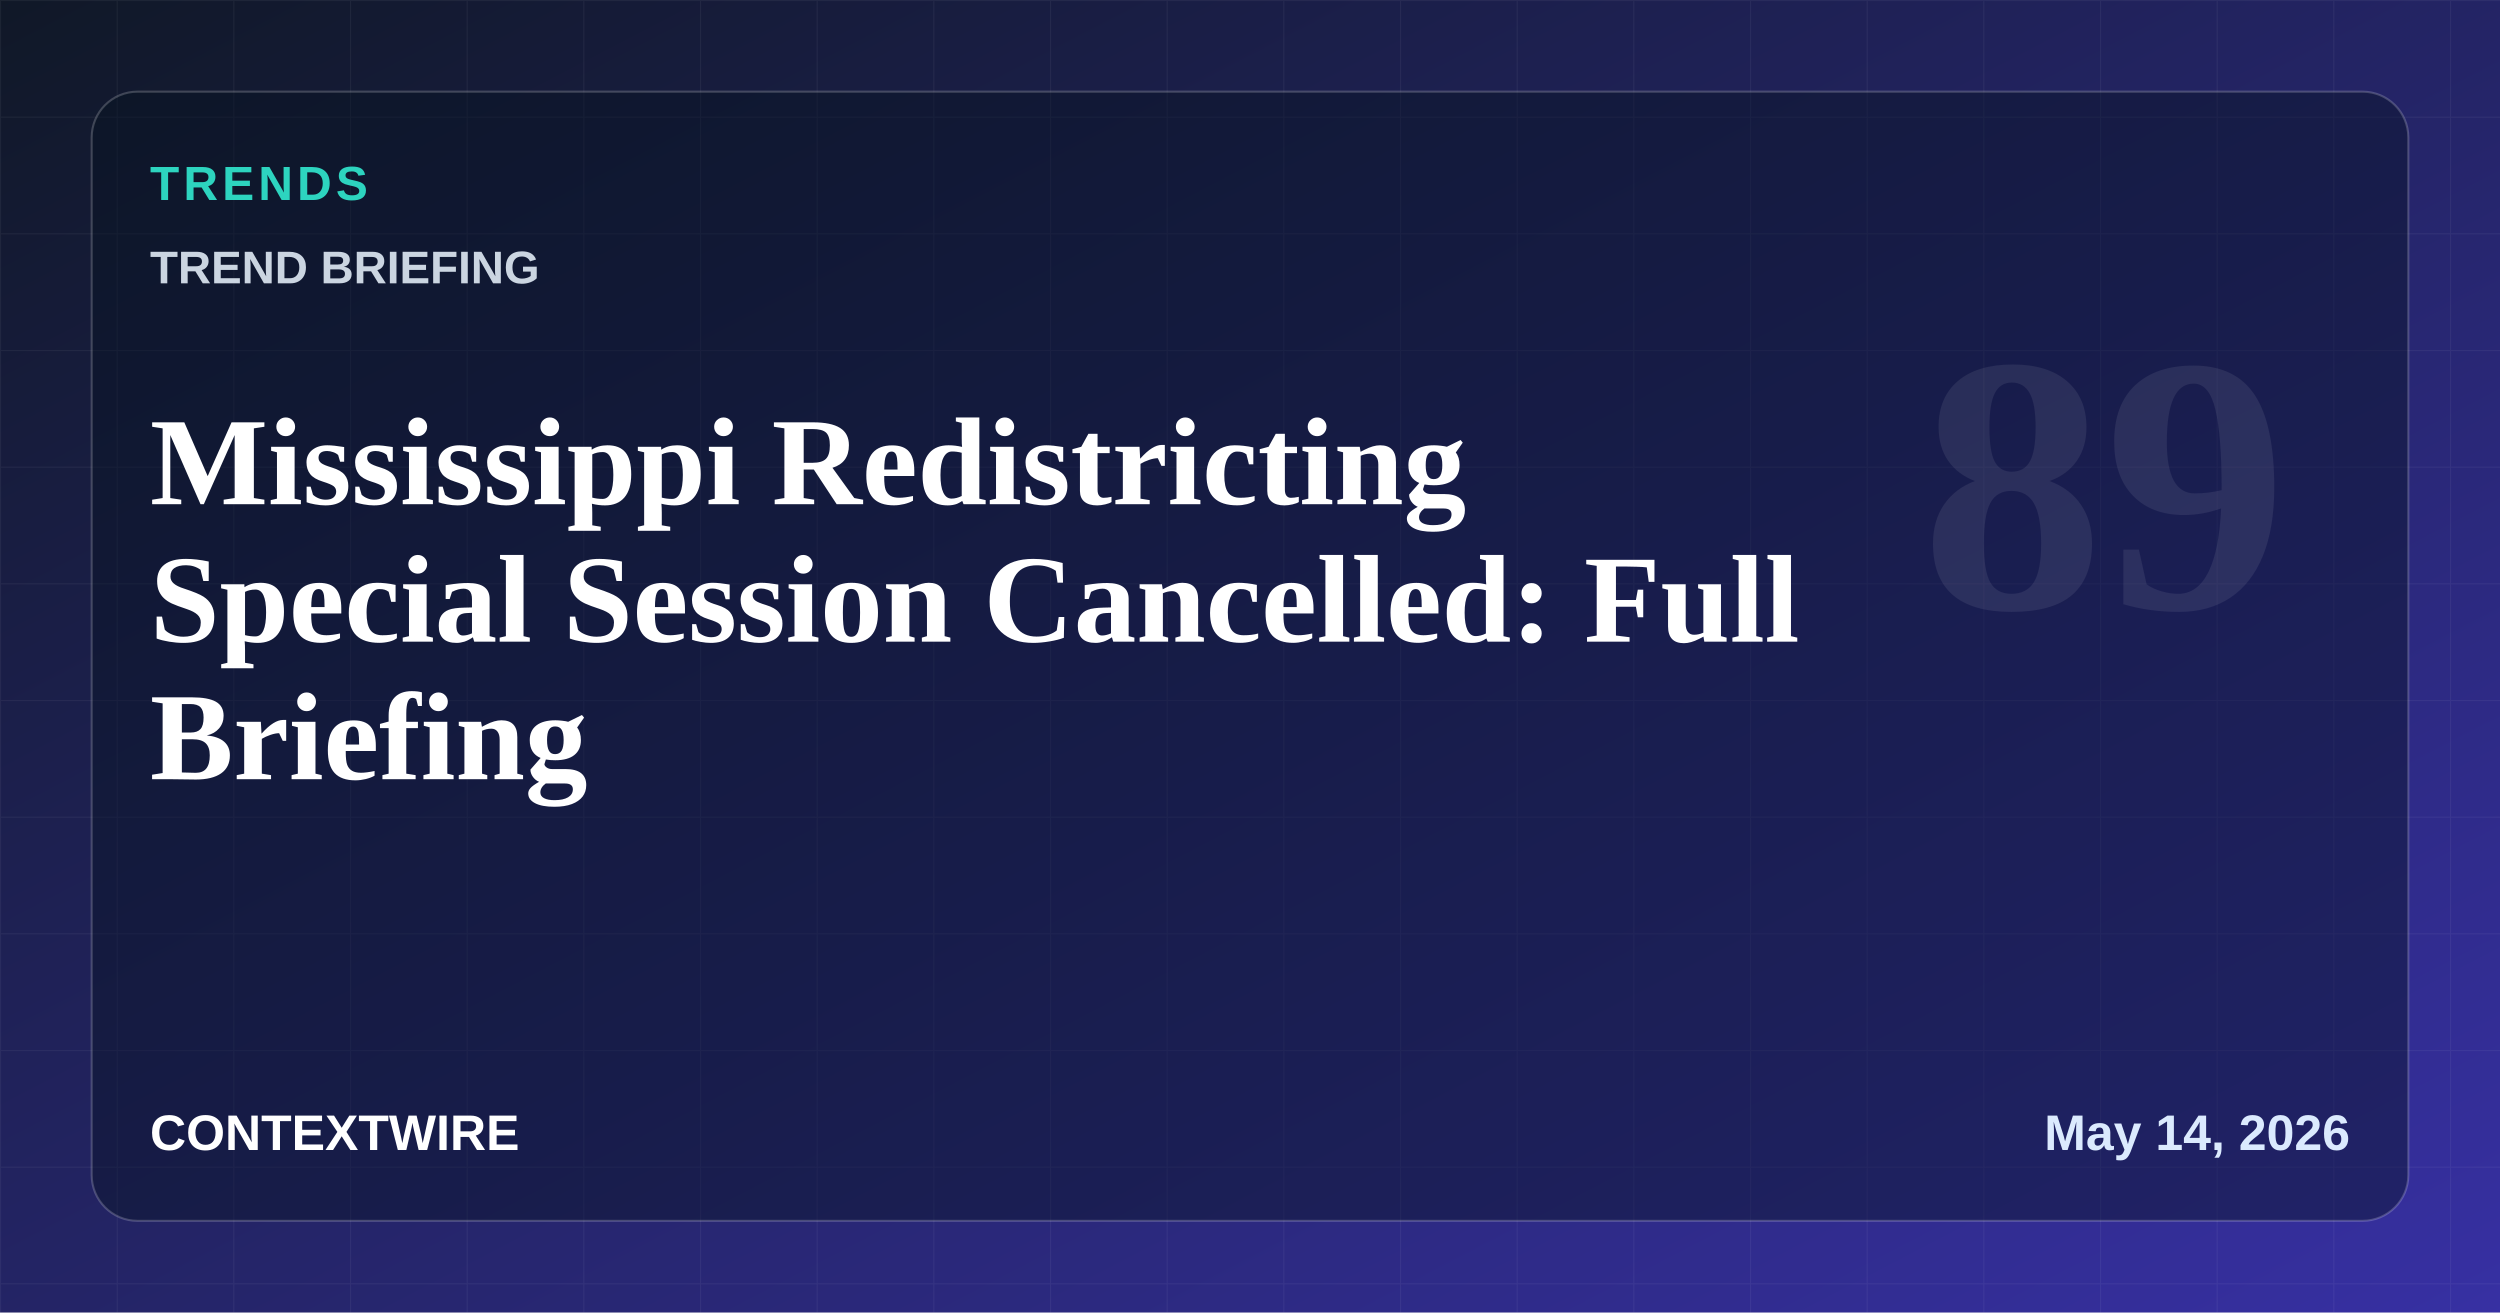
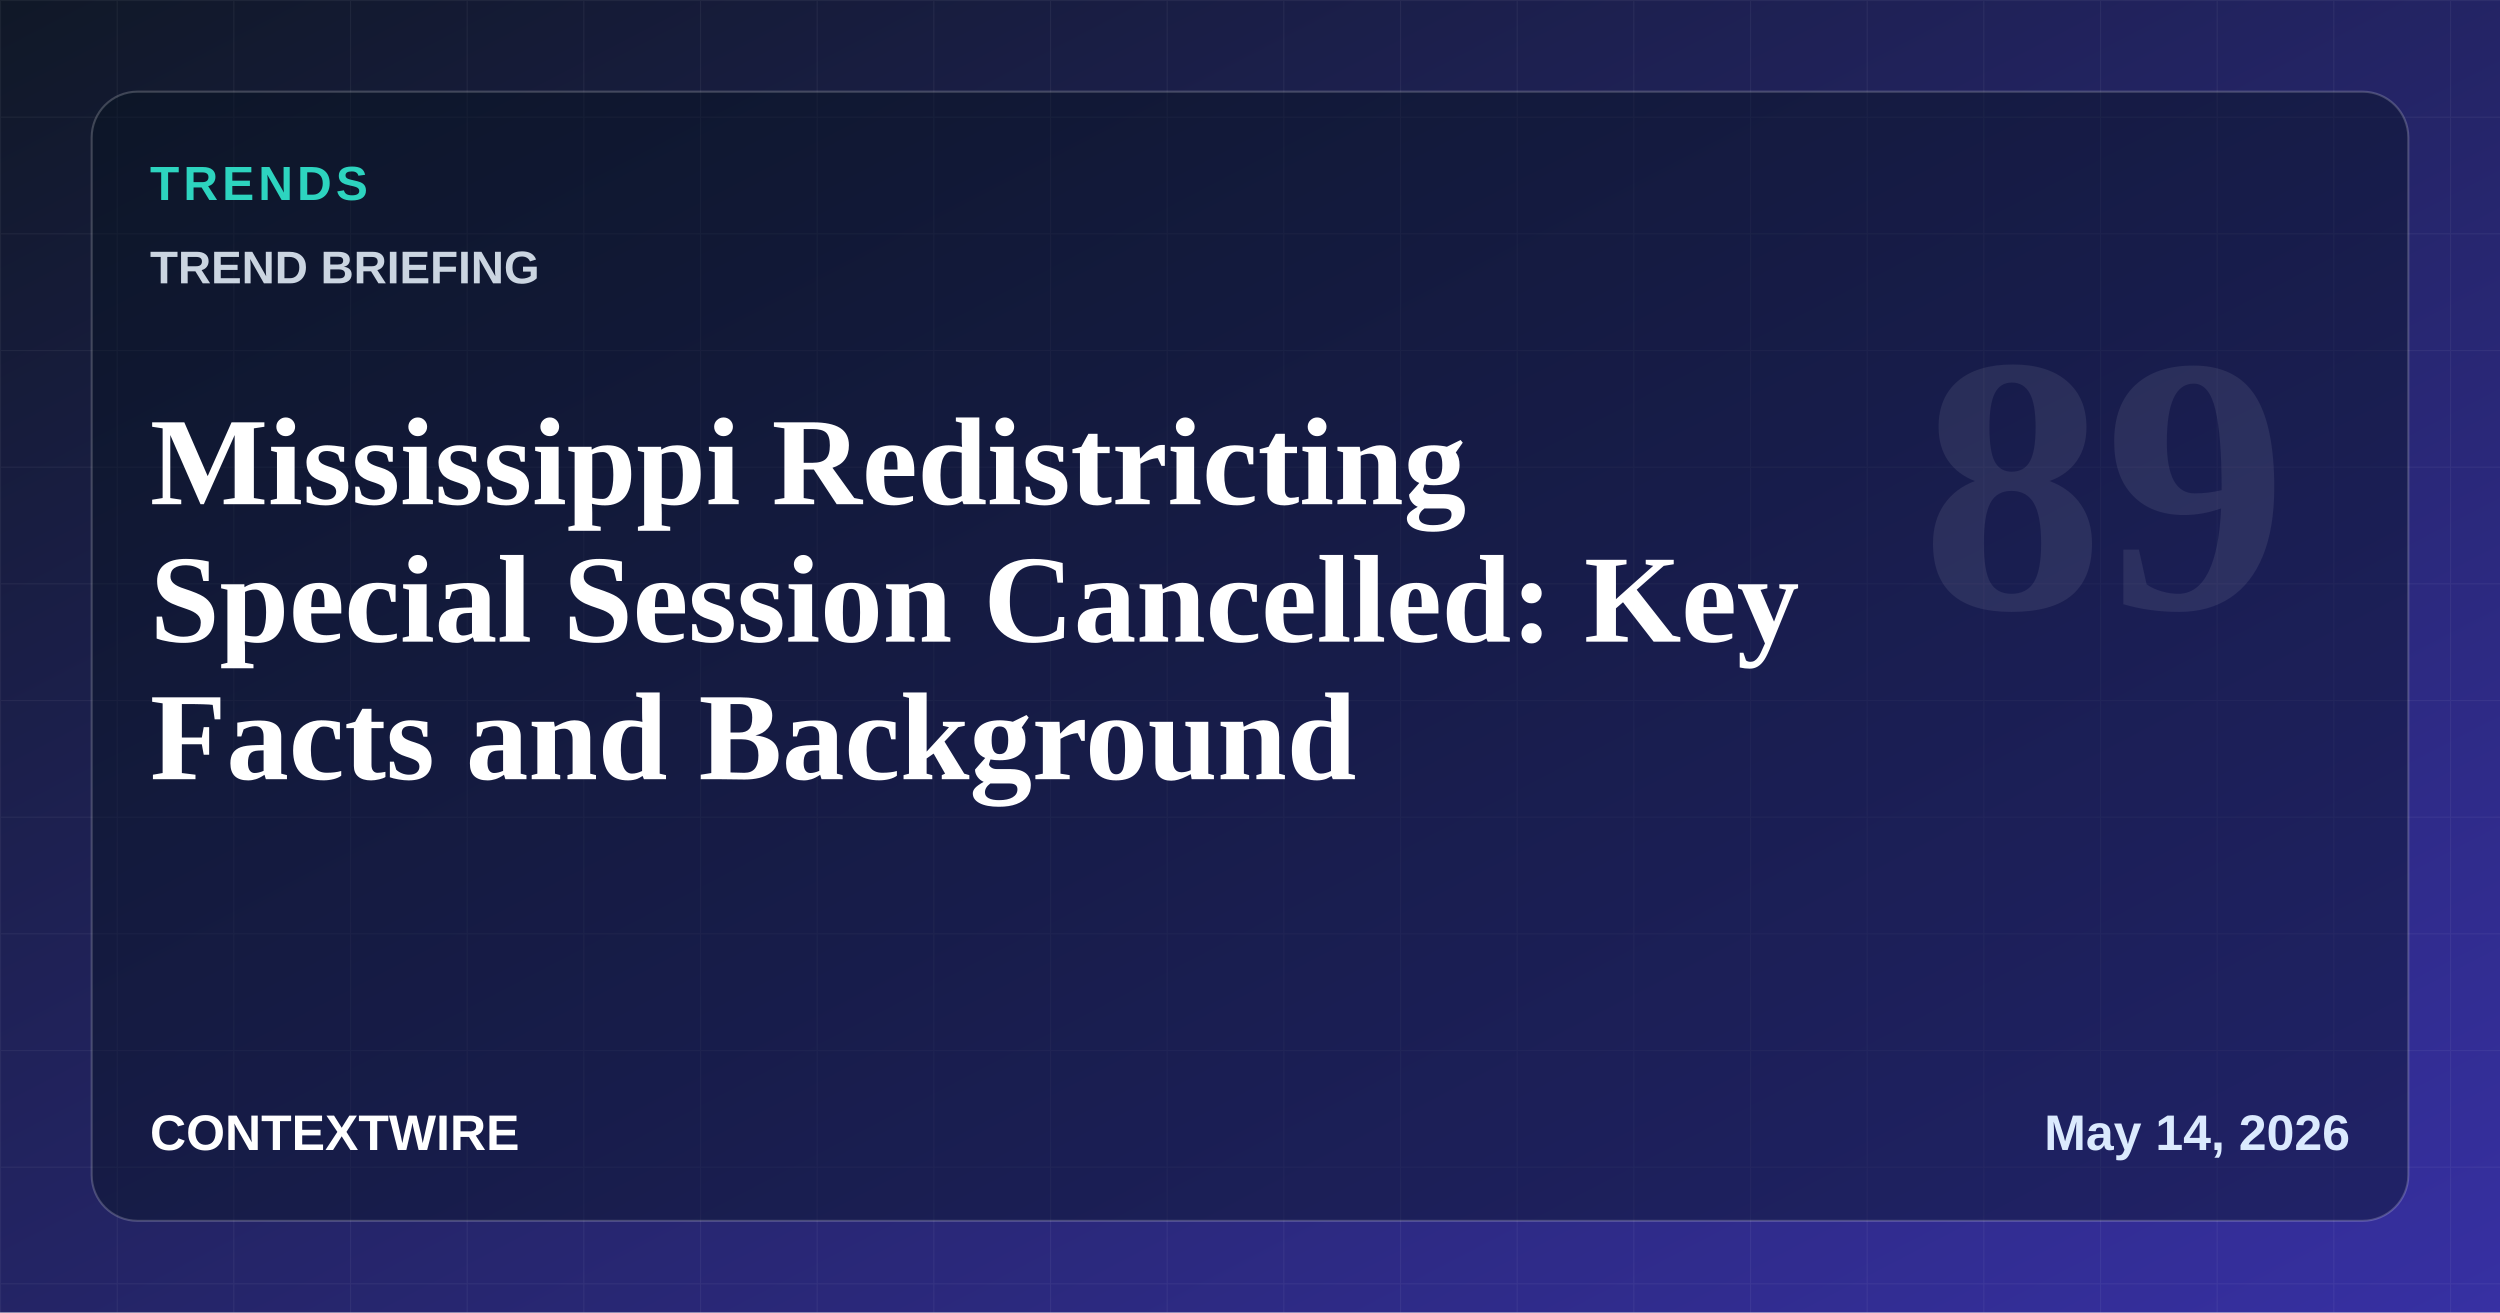
- <svg xmlns="http://www.w3.org/2000/svg" width="1200" height="630" viewBox="0 0 1200 630" role="img" aria-label="Mississippi Redistricting Special Session Cancelled: Full Briefing">
+ <svg xmlns="http://www.w3.org/2000/svg" width="1200" height="630" viewBox="0 0 1200 630" role="img" aria-label="Mississippi Redistricting Special Session Cancelled: Key Facts and Background">
  <defs>
    <linearGradient id="bg" x1="0" y1="0" x2="1" y2="1">
      <stop offset="0" stop-color="#101827" />
      <stop offset="1" stop-color="#3730a3" />
    </linearGradient>
    <pattern id="grid" width="56" height="56" patternUnits="userSpaceOnUse">
      <path d="M56 0H0v56" fill="none" stroke="#ffffff" stroke-opacity=".08" stroke-width="1" />
    </pattern>
  </defs>
  <rect width="1200" height="630" fill="url(#bg)" />
  <rect width="1200" height="630" fill="url(#grid)" opacity=".65" />
  <rect x="44" y="44" width="1112" height="542" rx="22" fill="#07111f" fill-opacity=".42" stroke="#ffffff" stroke-opacity=".2" />
  <text x="72" y="96" font-family="Arial, Helvetica, sans-serif" font-size="23" font-weight="800" fill="#2dd4bf" letter-spacing="2">TRENDS</text>
  <text x="72" y="136" font-family="Arial, Helvetica, sans-serif" font-size="22" font-weight="700" fill="#cbd5e1">TREND BRIEFING</text>
  <text x="72" y="242" font-family="Georgia, 'Times New Roman', serif" font-size="60" font-weight="700" fill="#ffffff">Mississippi Redistricting</text>
-   <text x="72" y="308" font-family="Georgia, 'Times New Roman', serif" font-size="60" font-weight="700" fill="#ffffff">Special Session Cancelled: Full</text>
-   <text x="72" y="374" font-family="Georgia, 'Times New Roman', serif" font-size="60" font-weight="700" fill="#ffffff">Briefing</text>
+   <text x="72" y="308" font-family="Georgia, 'Times New Roman', serif" font-size="60" font-weight="700" fill="#ffffff">Special Session Cancelled: Key</text>
+   <text x="72" y="374" font-family="Georgia, 'Times New Roman', serif" font-size="60" font-weight="700" fill="#ffffff">Facts and Background</text>
  <text x="72" y="552" font-family="Arial, Helvetica, sans-serif" font-size="24" font-weight="800" fill="#ffffff">CONTEXTWIRE</text>
  <text x="1128" y="552" text-anchor="end" font-family="Arial, Helvetica, sans-serif" font-size="24" font-weight="700" fill="#dbeafe">May 14, 2026</text>
  <text x="1010" y="292" text-anchor="middle" font-family="Georgia, 'Times New Roman', serif" font-size="176" font-weight="700" fill="#ffffff" opacity=".08">89</text>
</svg>
